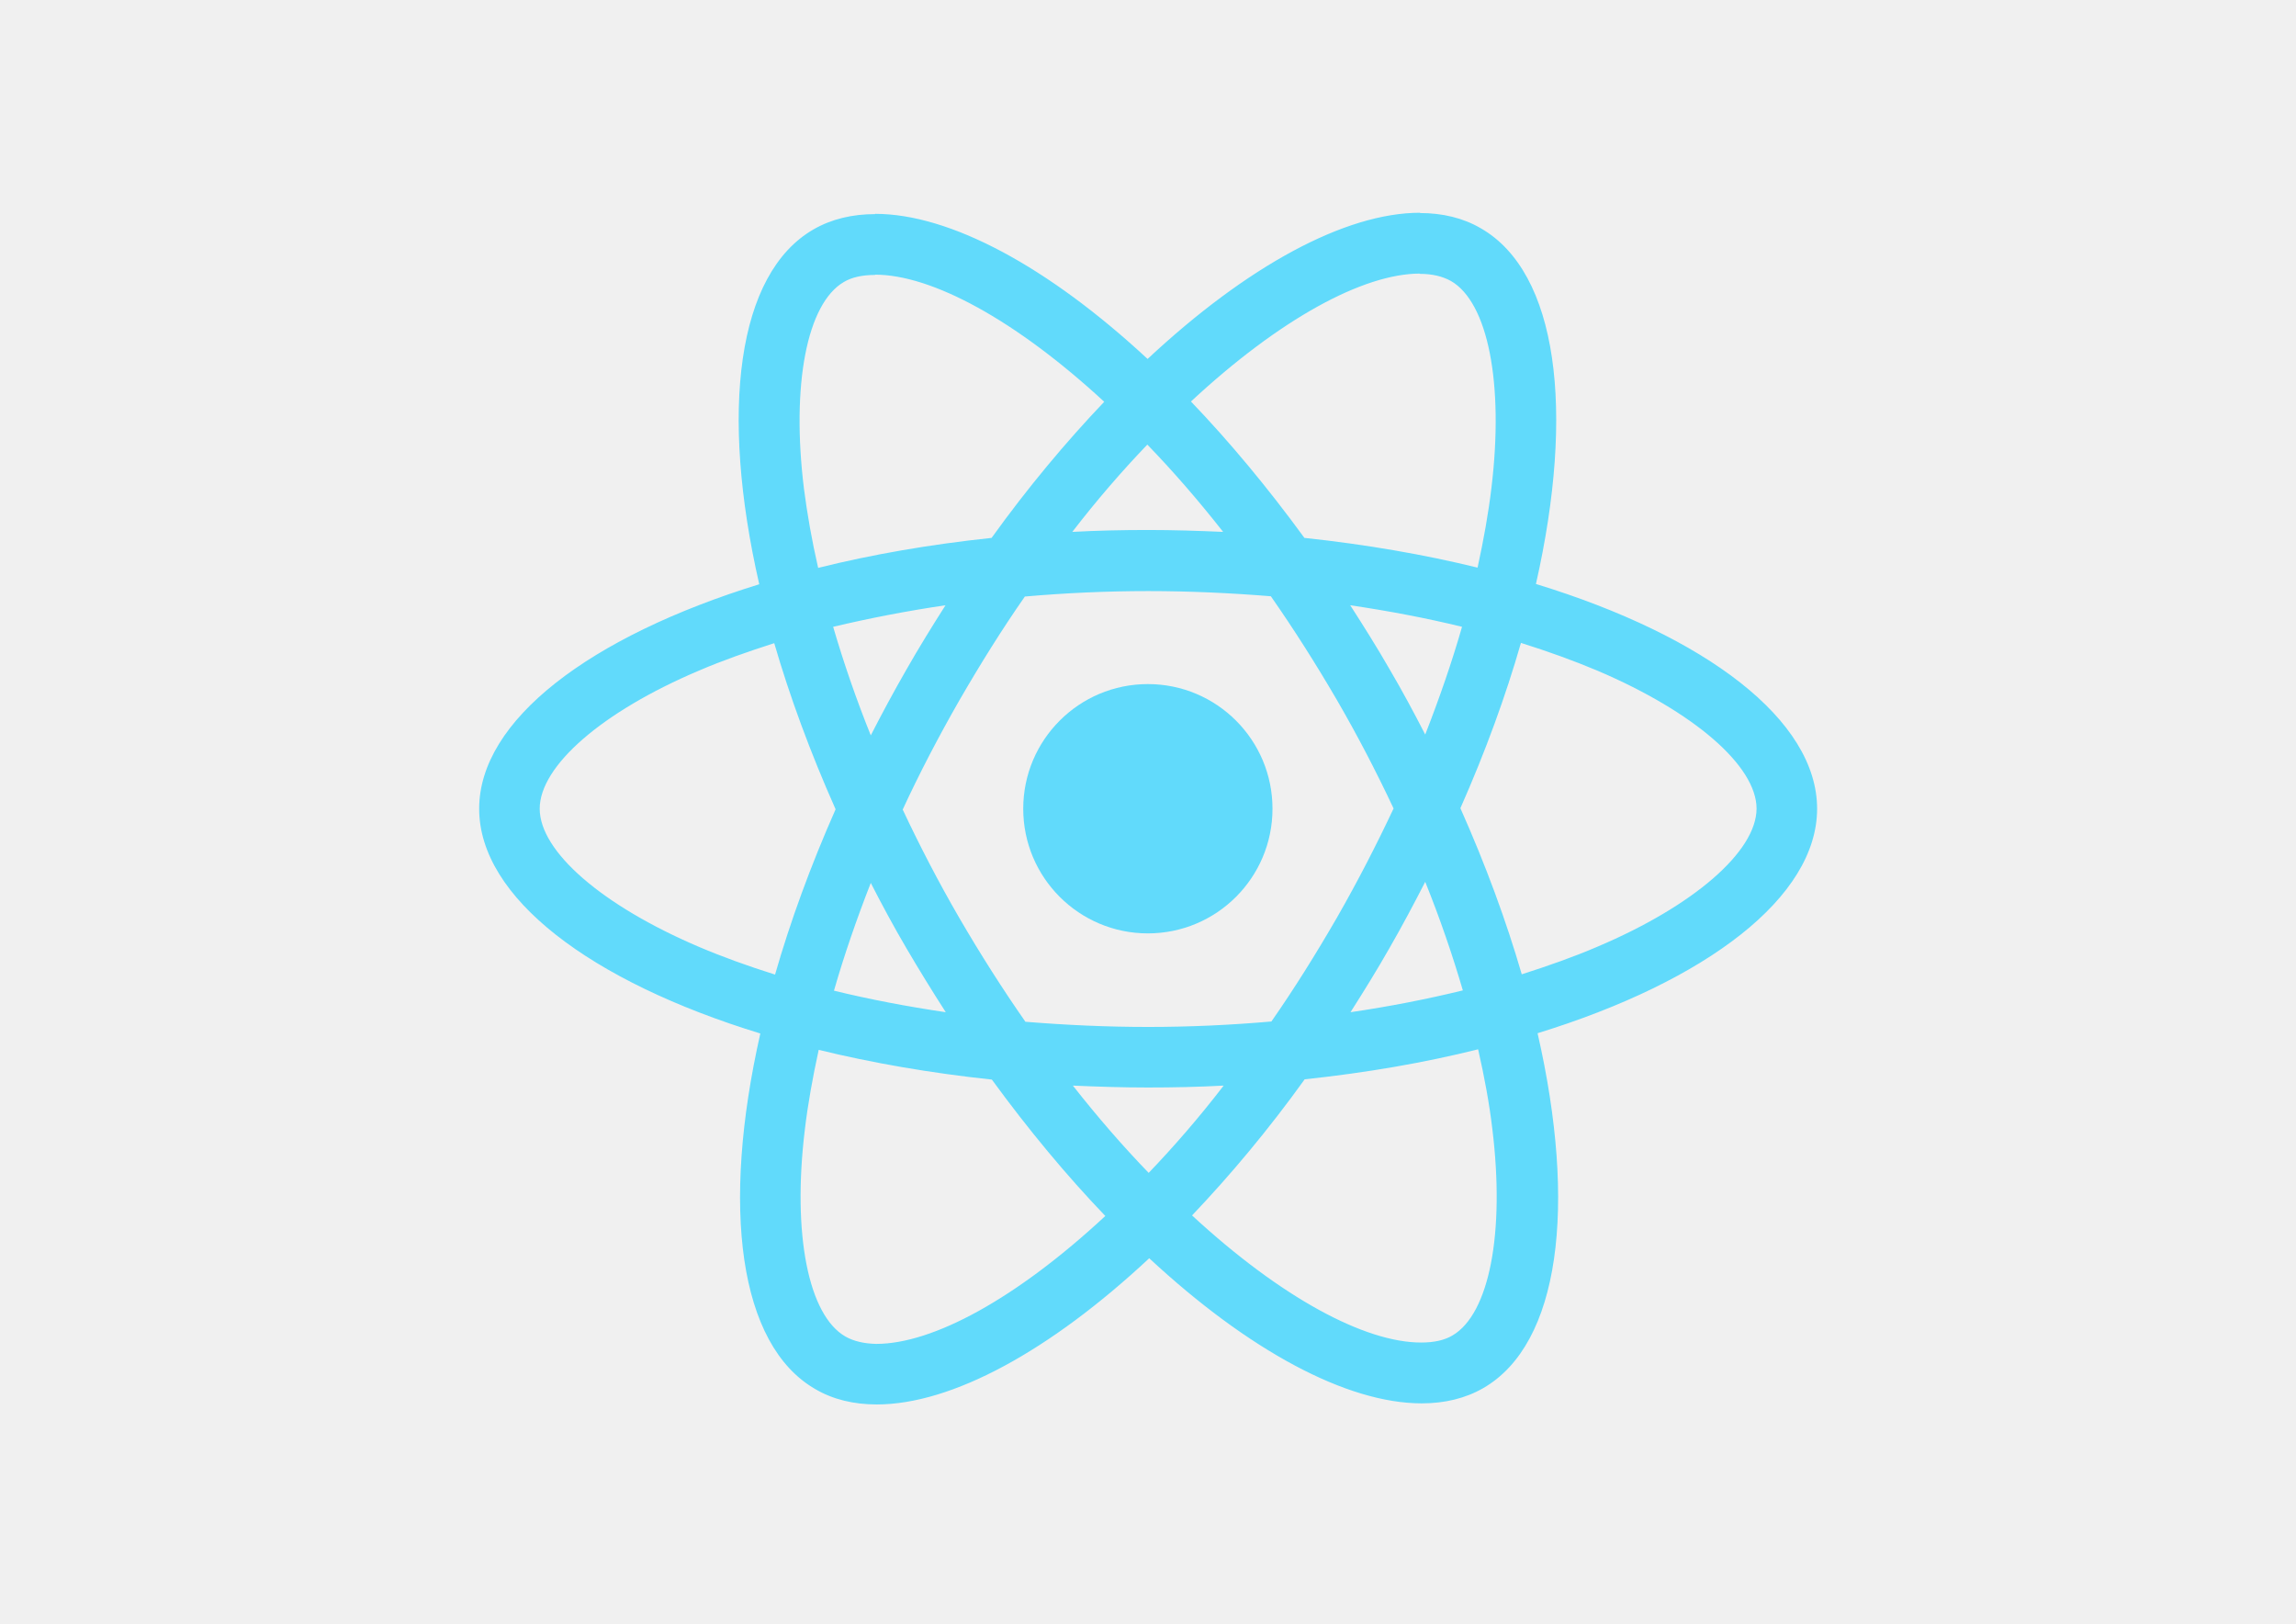
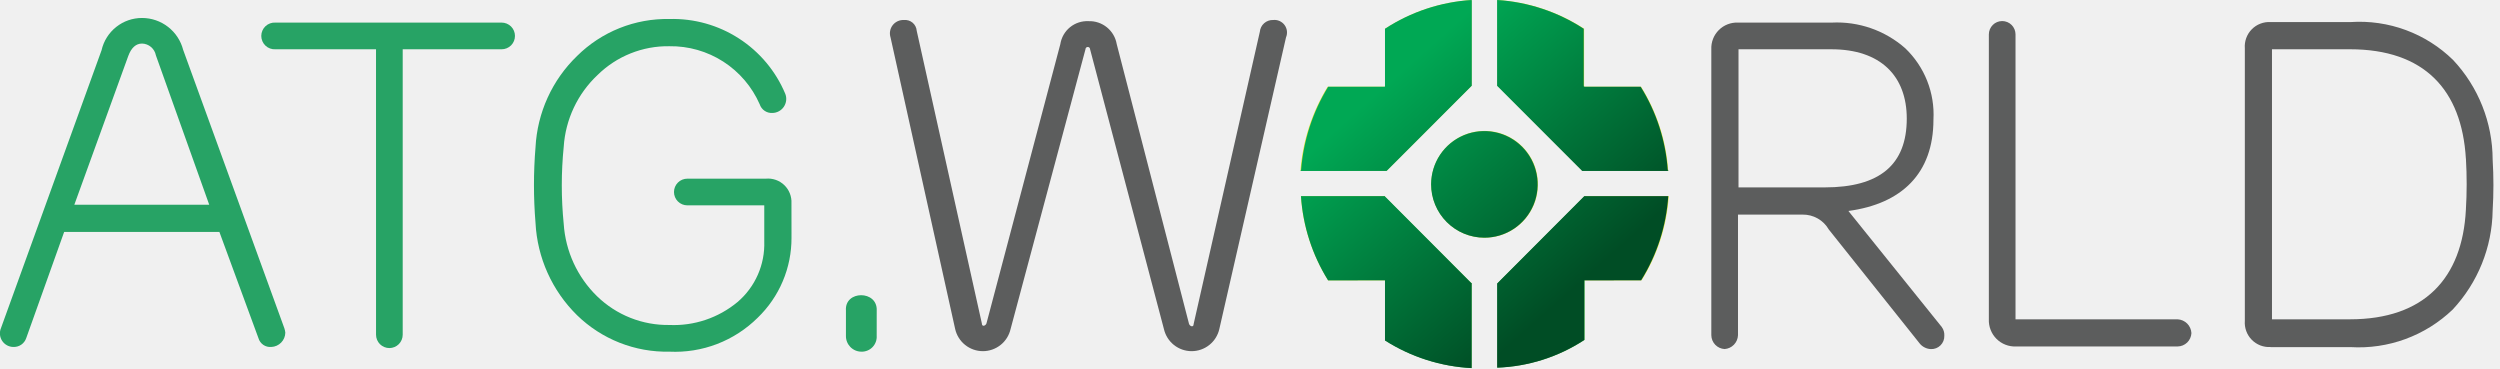
- <svg xmlns="http://www.w3.org/2000/svg" viewBox="0 0 841.9 595.3">
-   <g fill="#61DAFB">
-     <path d="M666.3 296.5c0-32.5-40.7-63.3-103.1-82.4 14.4-63.6 8-114.2-20.2-130.4-6.5-3.8-14.1-5.6-22.4-5.6v22.3c4.6 0 8.3.9 11.4 2.6 13.6 7.8 19.5 37.5 14.9 75.7-1.1 9.4-2.9 19.3-5.1 29.4-19.6-4.8-41-8.5-63.5-10.9-13.5-18.5-27.5-35.3-41.6-50 32.6-30.3 63.2-46.9 84-46.9V78c-27.5 0-63.5 19.6-99.9 53.6-36.4-33.8-72.4-53.2-99.9-53.2v22.3c20.7 0 51.4 16.5 84 46.6-14 14.7-28 31.4-41.3 49.9-22.6 2.4-44 6.1-63.6 11-2.3-10-4-19.7-5.2-29-4.7-38.2 1.1-67.9 14.6-75.8 3-1.8 6.9-2.6 11.5-2.6V78.5c-8.4 0-16 1.8-22.6 5.6-28.1 16.2-34.4 66.7-19.9 130.1-62.2 19.2-102.7 49.9-102.7 82.3 0 32.5 40.7 63.3 103.1 82.4-14.4 63.6-8 114.2 20.2 130.4 6.5 3.8 14.1 5.6 22.5 5.6 27.5 0 63.5-19.6 99.9-53.6 36.4 33.8 72.4 53.2 99.9 53.2 8.4 0 16-1.8 22.6-5.6 28.1-16.2 34.4-66.7 19.9-130.1 62-19.1 102.5-49.9 102.5-82.3zm-130.2-66.7c-3.7 12.9-8.3 26.2-13.5 39.5-4.1-8-8.4-16-13.1-24-4.6-8-9.5-15.8-14.4-23.4 14.2 2.1 27.9 4.7 41 7.9zm-45.8 106.5c-7.8 13.5-15.8 26.3-24.1 38.2-14.9 1.3-30 2-45.2 2-15.1 0-30.2-.7-45-1.9-8.3-11.9-16.4-24.6-24.2-38-7.6-13.1-14.5-26.4-20.8-39.8 6.2-13.4 13.2-26.8 20.7-39.9 7.8-13.5 15.8-26.3 24.1-38.2 14.9-1.3 30-2 45.2-2 15.1 0 30.2.7 45 1.9 8.3 11.9 16.4 24.6 24.2 38 7.6 13.1 14.5 26.4 20.8 39.8-6.3 13.4-13.2 26.8-20.7 39.9zm32.3-13c5.4 13.4 10 26.8 13.8 39.8-13.1 3.2-26.9 5.9-41.2 8 4.9-7.7 9.8-15.6 14.4-23.7 4.6-8 8.9-16.1 13-24.1zM421.2 430c-9.3-9.6-18.6-20.3-27.8-32 9 .4 18.2.7 27.5.7 9.4 0 18.7-.2 27.8-.7-9 11.7-18.3 22.4-27.5 32zm-74.4-58.9c-14.2-2.1-27.9-4.7-41-7.9 3.7-12.9 8.3-26.2 13.5-39.5 4.1 8 8.4 16 13.1 24 4.7 8 9.5 15.8 14.4 23.4zM420.7 163c9.3 9.6 18.6 20.3 27.8 32-9-.4-18.2-.7-27.5-.7-9.4 0-18.7.2-27.8.7 9-11.7 18.3-22.4 27.5-32zm-74 58.9c-4.9 7.7-9.8 15.6-14.4 23.7-4.6 8-8.9 16-13 24-5.4-13.4-10-26.8-13.8-39.8 13.1-3.1 26.9-5.8 41.2-7.9zm-90.5 125.2c-35.4-15.1-58.3-34.9-58.3-50.6 0-15.7 22.9-35.6 58.3-50.6 8.6-3.7 18-7 27.7-10.1 5.7 19.6 13.2 40 22.5 60.9-9.2 20.8-16.6 41.1-22.2 60.6-9.9-3.1-19.3-6.5-28-10.2zM310 490c-13.6-7.8-19.5-37.5-14.9-75.7 1.1-9.4 2.9-19.3 5.1-29.4 19.6 4.8 41 8.5 63.5 10.9 13.5 18.5 27.5 35.3 41.6 50-32.6 30.3-63.2 46.9-84 46.9-4.5-.1-8.3-1-11.3-2.7zm237.2-76.2c4.7 38.2-1.1 67.9-14.6 75.8-3 1.8-6.9 2.6-11.5 2.6-20.7 0-51.4-16.5-84-46.6 14-14.7 28-31.4 41.3-49.9 22.6-2.4 44-6.1 63.6-11 2.3 10.1 4.1 19.8 5.2 29.1zm38.5-66.7c-8.6 3.7-18 7-27.7 10.1-5.7-19.6-13.2-40-22.5-60.9 9.2-20.8 16.6-41.1 22.2-60.6 9.9 3.1 19.3 6.5 28.1 10.2 35.4 15.1 58.3 34.9 58.3 50.6-.1 15.7-23 35.6-58.4 50.6zM320.8 78.4z" />
-     <circle cx="420.9" cy="296.5" r="45.7" />
-     <path d="M520.5 78.1z" />
+ <svg xmlns="http://www.w3.org/2000/svg" width="163" height="24" viewBox="0 0 163 24" fill="none">
+   <g clip-path="url(#clip0_1_786)">
+     <path d="M96.795 15.498C98.716 15.498 100.274 13.939 100.274 12.017C100.274 10.094 98.716 8.535 96.795 8.535C94.874 8.535 93.316 10.094 93.316 12.017C93.316 13.939 94.874 15.498 96.795 15.498Z" fill="#CDDC36" />
+     <path d="M84.788 11.146L90.274 5.656H86.561C85.541 7.319 84.933 9.201 84.788 11.146Z" fill="#DAE233" />
+     <path d="M95.959 0C93.945 0.127 91.998 0.773 90.307 1.875V5.658L95.959 0Z" fill="#DAE233" />
+     <path d="M108.769 11.146L103.283 5.656H106.996C108.031 7.312 108.64 9.198 108.769 11.146Z" fill="#DAE233" />
+     <path d="M97.632 0C99.645 0.127 101.592 0.773 103.284 1.875V5.658L97.632 0Z" fill="#DAE233" />
+     <path d="M90.307 12.786H84.821C84.95 14.734 85.559 16.62 86.594 18.276H90.307V12.786Z" fill="#DAE233" />
+     <path d="M103.318 12.786H108.804C108.674 14.734 108.065 16.62 107.03 18.276H103.318V12.786Z" fill="#DAE233" />
+     <path d="M95.959 5.591L90.413 11.14H84.788L95.959 -0.006V5.591Z" fill="#46B746" />
+     <path d="M97.631 23.965C99.656 23.893 101.623 23.268 103.318 22.158V12.786L97.631 18.477V23.965Z" fill="#46B746" />
+     <path d="M95.926 18.444L90.307 12.82V22.192C92.003 23.273 93.95 23.896 95.959 24V18.45L95.926 18.444Z" fill="#46B746" />
+     <path d="M97.631 5.591L103.177 11.14H108.796L97.631 0V5.591Z" fill="#46B746" />
+     <path d="M17.689 22.622C17.506 22.638 17.322 22.59 17.169 22.487C17.017 22.383 16.905 22.23 16.853 22.053L14.305 15.124H4.182L1.707 22.053C1.647 22.225 1.534 22.373 1.383 22.476C1.232 22.578 1.053 22.629 0.871 22.622C0.725 22.62 0.581 22.583 0.453 22.512C0.325 22.442 0.216 22.341 0.136 22.218C0.057 22.096 0.009 21.955 -0.003 21.809C-0.015 21.663 0.009 21.517 0.067 21.383L6.623 3.273C6.759 2.674 7.095 2.14 7.576 1.758C8.056 1.376 8.652 1.169 9.266 1.172C9.878 1.173 10.473 1.377 10.957 1.753C11.441 2.128 11.787 2.654 11.941 3.248L18.536 21.39C18.571 21.487 18.593 21.588 18.603 21.69C18.598 21.933 18.501 22.164 18.331 22.337C18.161 22.51 17.931 22.612 17.689 22.622ZM4.846 13.35H13.642L10.164 3.609C10.124 3.397 10.013 3.206 9.849 3.066C9.686 2.926 9.479 2.846 9.264 2.84C8.865 2.84 8.565 3.108 8.365 3.644L4.846 13.35Z" fill="#27A365" />
+     <path d="M24.516 3.213H17.957C17.839 3.22 17.72 3.203 17.609 3.162C17.497 3.122 17.395 3.059 17.309 2.977C17.223 2.896 17.154 2.797 17.107 2.688C17.06 2.579 17.035 2.462 17.035 2.343C17.035 2.224 17.06 2.107 17.107 1.998C17.154 1.889 17.223 1.79 17.309 1.709C17.395 1.628 17.497 1.565 17.609 1.524C17.72 1.483 17.839 1.466 17.957 1.473H32.707C32.938 1.473 33.159 1.565 33.322 1.728C33.485 1.891 33.576 2.112 33.576 2.343C33.576 2.574 33.485 2.795 33.322 2.958C33.159 3.121 32.938 3.213 32.707 3.213H26.256V21.824C26.256 21.938 26.234 22.051 26.19 22.157C26.146 22.262 26.082 22.358 26.002 22.439C25.921 22.52 25.825 22.584 25.72 22.627C25.614 22.671 25.501 22.694 25.387 22.694C25.273 22.694 25.16 22.671 25.054 22.627C24.949 22.584 24.853 22.52 24.772 22.439C24.692 22.358 24.628 22.262 24.584 22.157C24.54 22.051 24.518 21.938 24.518 21.824L24.516 3.213Z" fill="#27A365" />
+     <path d="M51.606 15.498C51.61 16.473 51.417 17.438 51.037 18.335C50.658 19.233 50.1 20.044 49.398 20.72C48.644 21.466 47.744 22.048 46.754 22.429C45.763 22.809 44.705 22.979 43.646 22.929C42.535 22.952 41.431 22.754 40.397 22.346C39.363 21.938 38.421 21.329 37.625 20.553C35.998 18.956 35.03 16.805 34.915 14.527C34.781 12.89 34.781 11.245 34.915 9.608C35.031 7.35 35.999 5.22 37.625 3.65C38.416 2.865 39.357 2.248 40.391 1.834C41.425 1.42 42.532 1.218 43.646 1.239C45.251 1.195 46.832 1.638 48.181 2.511C49.531 3.383 50.584 4.643 51.204 6.126C51.256 6.263 51.274 6.41 51.257 6.556C51.239 6.701 51.188 6.84 51.106 6.962C51.024 7.083 50.914 7.183 50.786 7.253C50.657 7.323 50.514 7.362 50.368 7.365C50.185 7.377 50.003 7.328 49.852 7.225C49.7 7.122 49.588 6.971 49.532 6.797C49.03 5.657 48.205 4.69 47.158 4.017C46.11 3.344 44.888 2.995 43.644 3.014C42.779 3 41.919 3.159 41.115 3.481C40.311 3.803 39.58 4.281 38.962 4.889C37.658 6.113 36.869 7.789 36.754 9.575C36.587 11.244 36.587 12.926 36.754 14.595C36.871 16.383 37.645 18.064 38.927 19.314C39.552 19.921 40.289 20.4 41.098 20.721C41.907 21.043 42.772 21.202 43.643 21.189C45.26 21.26 46.846 20.725 48.091 19.689C48.659 19.204 49.11 18.597 49.411 17.913C49.712 17.229 49.855 16.486 49.83 15.739V13.389H44.813C44.583 13.389 44.361 13.297 44.199 13.134C44.035 12.971 43.944 12.75 43.944 12.519C43.944 12.288 44.035 12.067 44.199 11.904C44.361 11.741 44.583 11.649 44.813 11.649H49.93C50.149 11.628 50.37 11.655 50.578 11.727C50.786 11.799 50.976 11.916 51.135 12.068C51.294 12.221 51.418 12.406 51.498 12.611C51.579 12.816 51.615 13.036 51.603 13.255L51.606 15.498Z" fill="#27A365" />
+     <path d="M57.16 21.891C57.169 22.027 57.15 22.163 57.103 22.29C57.056 22.418 56.983 22.535 56.889 22.632C56.794 22.73 56.68 22.807 56.554 22.858C56.429 22.909 56.294 22.933 56.158 22.929C56.023 22.928 55.891 22.9 55.768 22.847C55.644 22.794 55.533 22.716 55.439 22.62C55.346 22.523 55.273 22.409 55.224 22.284C55.175 22.159 55.152 22.025 55.155 21.891V20.252C55.055 18.912 57.229 18.912 57.162 20.252L57.16 21.891Z" fill="#27A365" />
+     <path d="M58.064 2.444C58.021 2.309 58.01 2.167 58.034 2.028C58.057 1.889 58.114 1.758 58.2 1.646C58.286 1.534 58.397 1.444 58.525 1.385C58.653 1.325 58.793 1.298 58.934 1.305C59.035 1.295 59.137 1.305 59.235 1.334C59.332 1.364 59.423 1.414 59.501 1.479C59.579 1.545 59.643 1.626 59.689 1.717C59.735 1.807 59.763 1.907 59.77 2.009L64.017 21.088C64.017 21.323 64.251 21.256 64.317 21.088L69.133 2.88C69.2 2.447 69.425 2.053 69.764 1.776C70.104 1.499 70.534 1.358 70.972 1.38C71.408 1.364 71.835 1.508 72.174 1.784C72.512 2.06 72.739 2.449 72.811 2.88L77.526 21.123C77.594 21.291 77.826 21.357 77.826 21.123L82.141 2.073C82.16 1.858 82.26 1.657 82.422 1.514C82.584 1.371 82.795 1.295 83.011 1.304C83.153 1.289 83.296 1.311 83.426 1.369C83.557 1.427 83.67 1.518 83.755 1.633C83.839 1.748 83.892 1.883 83.908 2.025C83.924 2.167 83.903 2.311 83.847 2.442L79.5 21.454C79.407 21.864 79.177 22.23 78.849 22.491C78.521 22.753 78.114 22.896 77.694 22.896C77.275 22.896 76.867 22.753 76.539 22.491C76.211 22.23 75.982 21.864 75.888 21.454L71.073 3.212C71.073 3.172 71.057 3.134 71.029 3.105C71.001 3.077 70.962 3.062 70.923 3.062C70.883 3.062 70.845 3.077 70.817 3.105C70.788 3.134 70.773 3.172 70.773 3.212L65.89 21.454C65.796 21.864 65.567 22.23 65.239 22.491C64.91 22.753 64.503 22.896 64.084 22.896C63.664 22.896 63.257 22.753 62.928 22.491C62.6 22.23 62.371 21.864 62.277 21.454L58.064 2.444Z" fill="#5C5D5D" />
+     <path d="M125.893 22.761C125.76 22.755 125.629 22.723 125.508 22.665C125.387 22.608 125.279 22.527 125.19 22.427L119.237 14.963C119.065 14.663 118.816 14.416 118.516 14.245C118.216 14.074 117.876 13.987 117.531 13.992H113.317V21.858C113.307 22.089 113.214 22.308 113.053 22.474C112.893 22.64 112.677 22.741 112.447 22.758C112.215 22.746 111.997 22.647 111.835 22.48C111.674 22.313 111.582 22.09 111.578 21.858V3.213C111.568 2.982 111.606 2.751 111.69 2.535C111.774 2.319 111.902 2.124 112.066 1.96C112.229 1.796 112.425 1.669 112.641 1.585C112.856 1.501 113.087 1.463 113.318 1.473H119.439C121.19 1.387 122.906 1.987 124.222 3.147C124.846 3.743 125.333 4.468 125.651 5.27C125.968 6.073 126.108 6.935 126.061 7.797C126.061 11.312 123.987 13.287 120.515 13.755L126.602 21.32C126.722 21.484 126.782 21.685 126.77 21.888C126.774 22.004 126.754 22.12 126.711 22.228C126.669 22.336 126.604 22.434 126.522 22.516C126.439 22.598 126.341 22.662 126.233 22.704C126.125 22.746 126.009 22.766 125.893 22.761ZM113.351 12.218H118.97C122.549 12.218 124.321 10.745 124.321 7.733C124.321 4.955 122.615 3.213 119.405 3.213H113.351V12.218Z" fill="#5C5D5D" />
+     <path d="M129.673 2.243C129.673 2.012 129.765 1.791 129.928 1.627C130.091 1.464 130.312 1.373 130.542 1.373C130.773 1.373 130.994 1.464 131.157 1.627C131.32 1.791 131.412 2.012 131.412 2.243V20.82H141.981C142.216 20.831 142.438 20.93 142.605 21.096C142.771 21.263 142.869 21.485 142.881 21.72C142.869 21.952 142.77 22.171 142.603 22.333C142.436 22.494 142.214 22.586 141.981 22.59H131.446C131.211 22.6 130.976 22.561 130.756 22.475C130.536 22.39 130.337 22.259 130.17 22.093C130.004 21.926 129.873 21.726 129.788 21.506C129.702 21.286 129.663 21.051 129.673 20.816V2.243Z" fill="#5C5D5D" />
+     <path d="M148.035 22.626C147.81 22.639 147.584 22.603 147.373 22.521C147.162 22.439 146.971 22.313 146.813 22.152C146.654 21.99 146.532 21.797 146.455 21.584C146.377 21.371 146.346 21.145 146.363 20.919V3.146C146.346 2.92 146.377 2.693 146.455 2.481C146.532 2.268 146.654 2.074 146.813 1.913C146.971 1.751 147.162 1.625 147.373 1.544C147.584 1.462 147.81 1.426 148.035 1.439H153.257C154.484 1.357 155.713 1.535 156.866 1.962C158.019 2.389 159.068 3.054 159.946 3.915C161.595 5.675 162.515 7.996 162.521 10.409C162.588 11.512 162.588 12.618 162.521 13.722C162.485 16.128 161.553 18.433 159.909 20.189C159.027 21.032 157.981 21.685 156.836 22.105C155.69 22.526 154.47 22.705 153.253 22.632H148.035V22.626ZM160.775 10.341C160.508 5.856 158.065 3.212 153.217 3.212H148.133V20.819H153.217C158.067 20.819 160.541 18.141 160.775 13.689C160.843 12.575 160.844 11.457 160.778 10.342L160.775 10.341Z" fill="#5C5D5D" />
+     <path d="M90.301 22.2V12.82L95.912 18.45H95.945V24C93.94 23.898 91.995 23.278 90.301 22.2ZM97.615 18.485L103.292 12.793V22.166C101.6 23.276 99.637 23.901 97.615 23.973V18.485ZM103.292 18.284V12.786H108.771C108.641 14.734 108.033 16.62 107.001 18.276L103.292 18.284ZM86.593 18.284C85.559 16.625 84.951 14.737 84.823 12.786H90.301V18.276L86.593 18.284ZM93.307 12.017C93.308 11.329 93.513 10.658 93.895 10.087C94.278 9.517 94.821 9.072 95.455 8.81C96.09 8.548 96.788 8.48 97.461 8.615C98.135 8.749 98.753 9.081 99.238 9.567C99.723 10.053 100.053 10.673 100.187 11.347C100.32 12.021 100.251 12.719 99.988 13.354C99.725 13.989 99.28 14.531 98.709 14.913C98.138 15.294 97.467 15.498 96.78 15.498C96.324 15.498 95.872 15.407 95.45 15.232C95.029 15.057 94.646 14.8 94.323 14.477C94.001 14.154 93.745 13.77 93.571 13.348C93.396 12.926 93.307 12.473 93.307 12.017ZM103.161 11.146L97.615 5.596V0C99.627 0.127 101.571 0.773 103.259 1.875V5.64L103.276 5.657H106.972C107.998 7.302 108.605 9.175 108.739 11.111L108.771 11.146H103.161ZM84.79 11.146L84.83 11.1C84.981 9.171 85.586 7.306 86.597 5.657H90.284L90.301 5.64V1.875C91.989 0.773 93.934 0.127 95.945 0V5.59L90.4 11.14L84.79 11.146Z" fill="url(#paint0_linear_1_786)" />
  </g>
+   <defs>
+     <linearGradient id="paint0_linear_1_786" x1="84.79" y1="10.464" x2="96.791" y2="23.991" gradientUnits="userSpaceOnUse">
+       <stop stop-color="#00A854" />
+       <stop offset="1" stop-color="#004D25" />
+     </linearGradient>
+     <clipPath id="clip0_1_786">
+       <rect width="162.566" height="24" fill="white" />
+     </clipPath>
+   </defs>
</svg>
